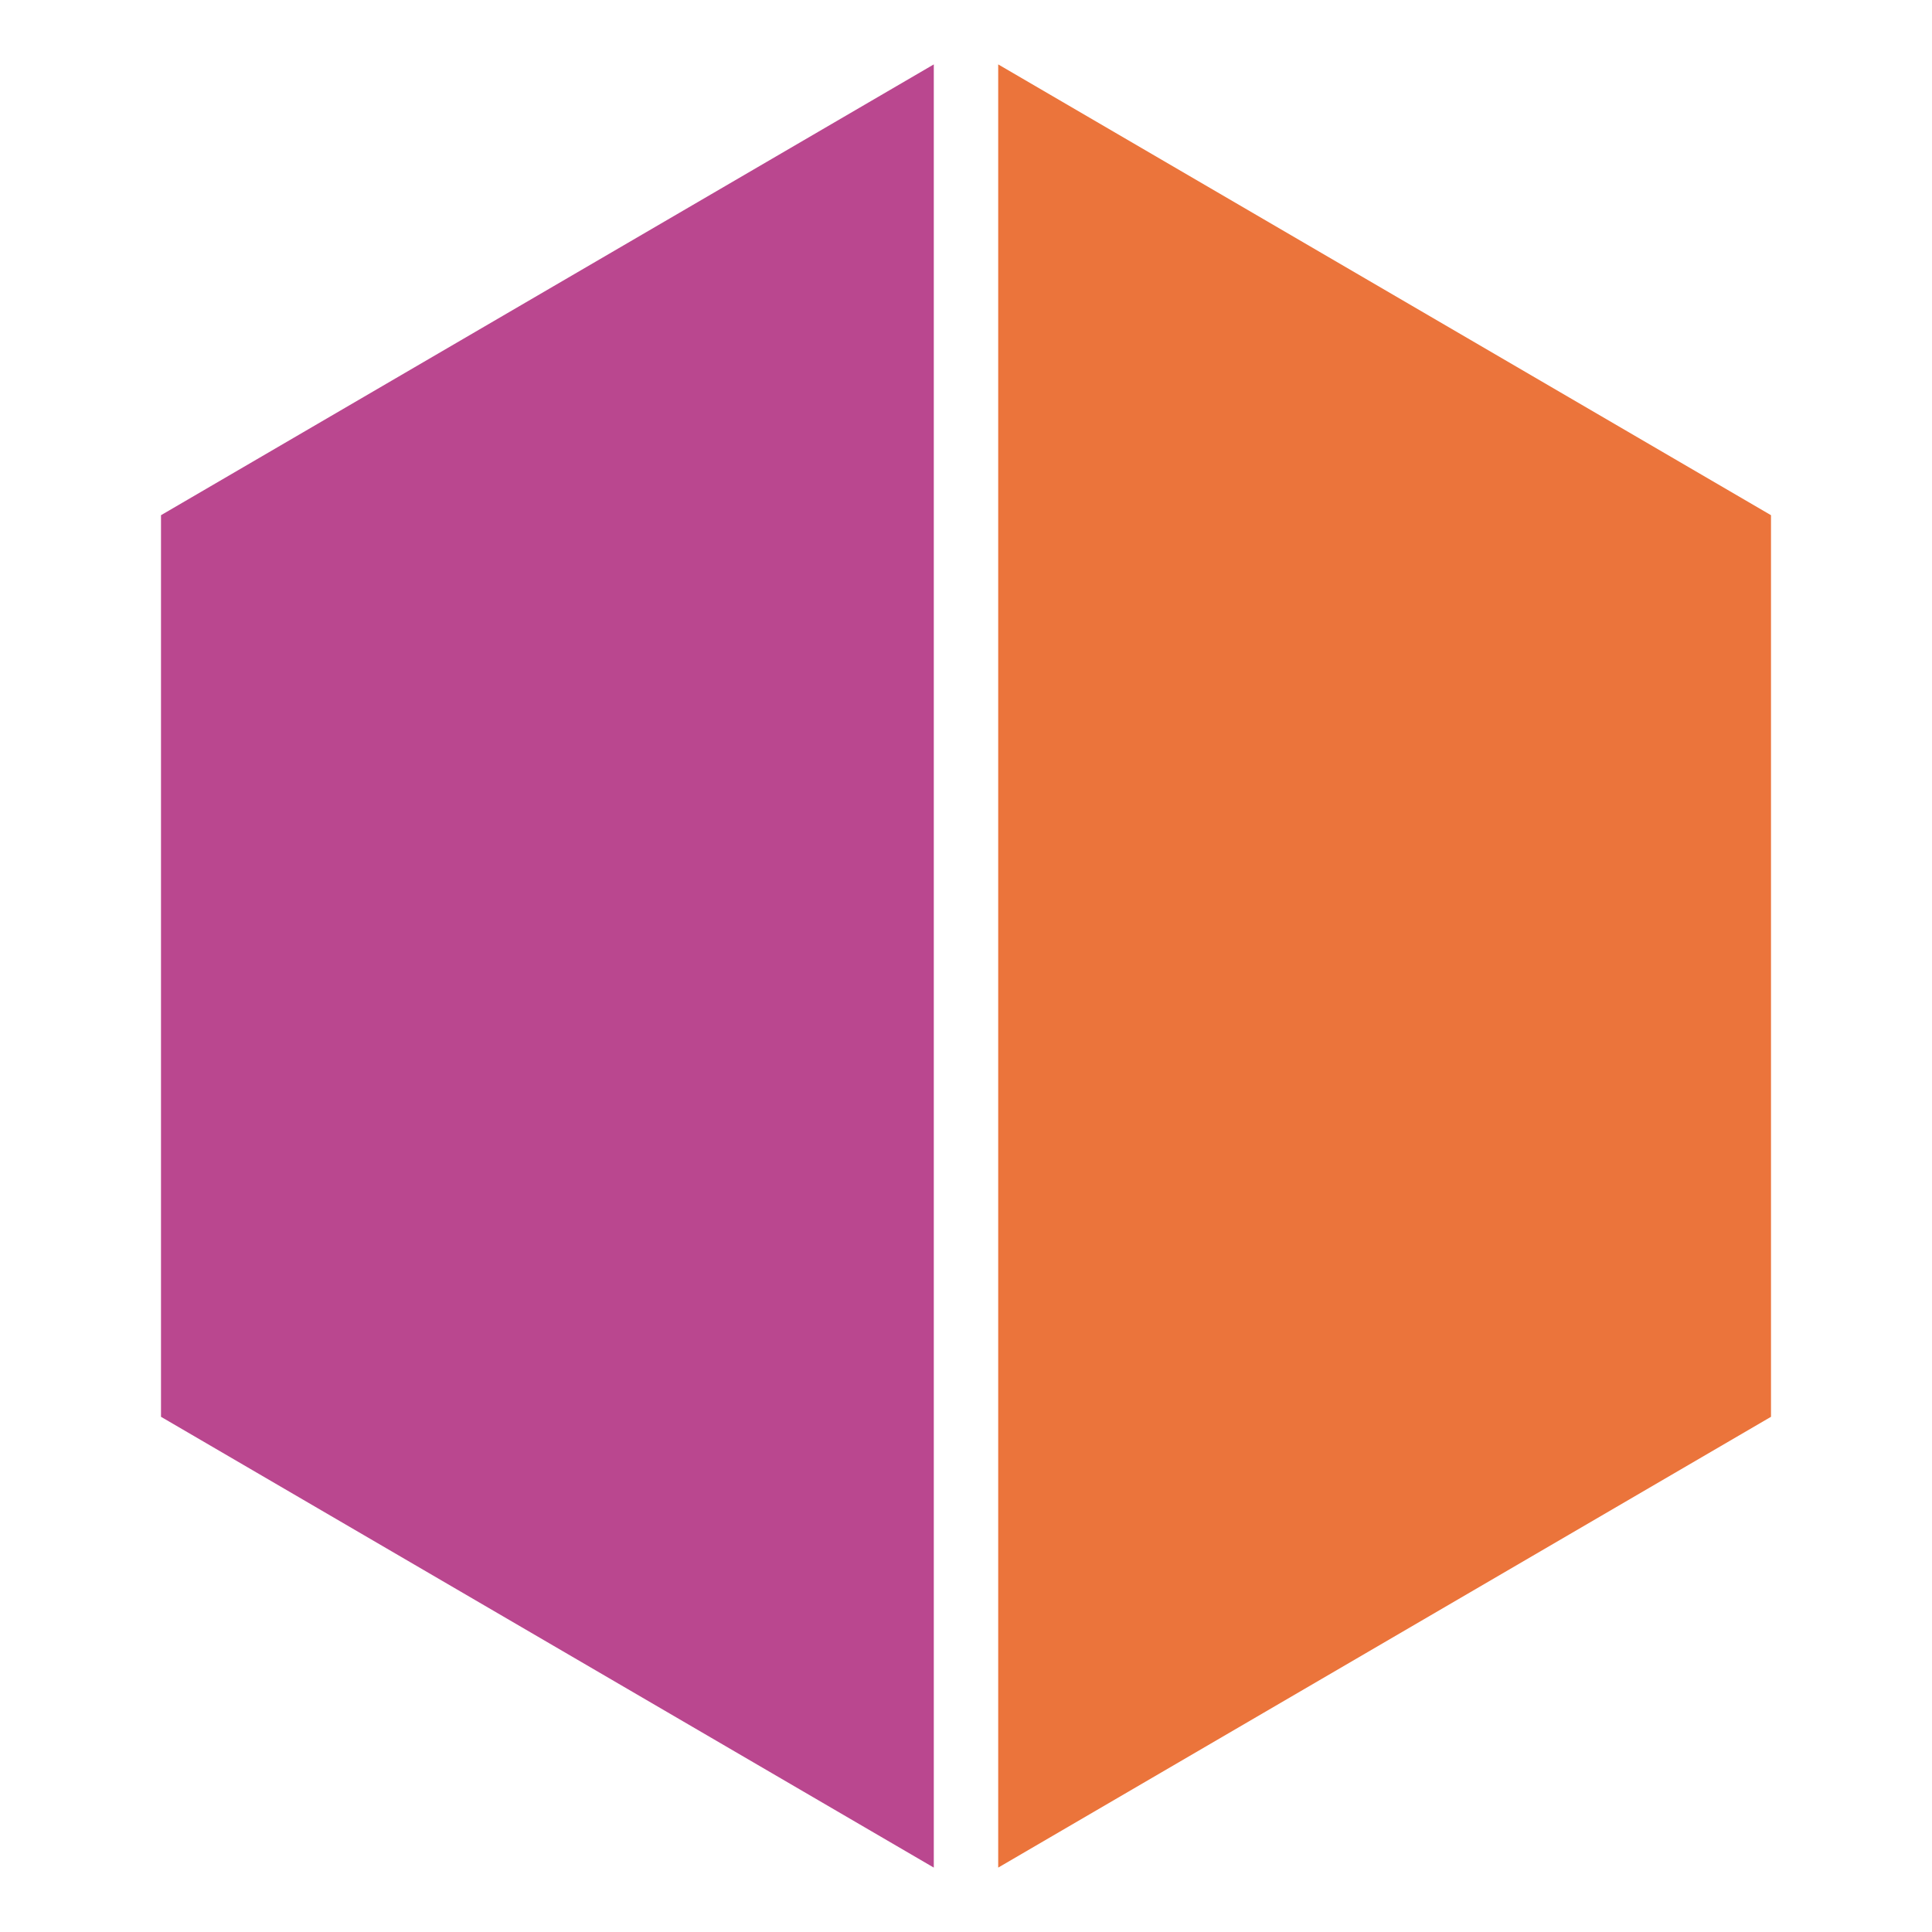
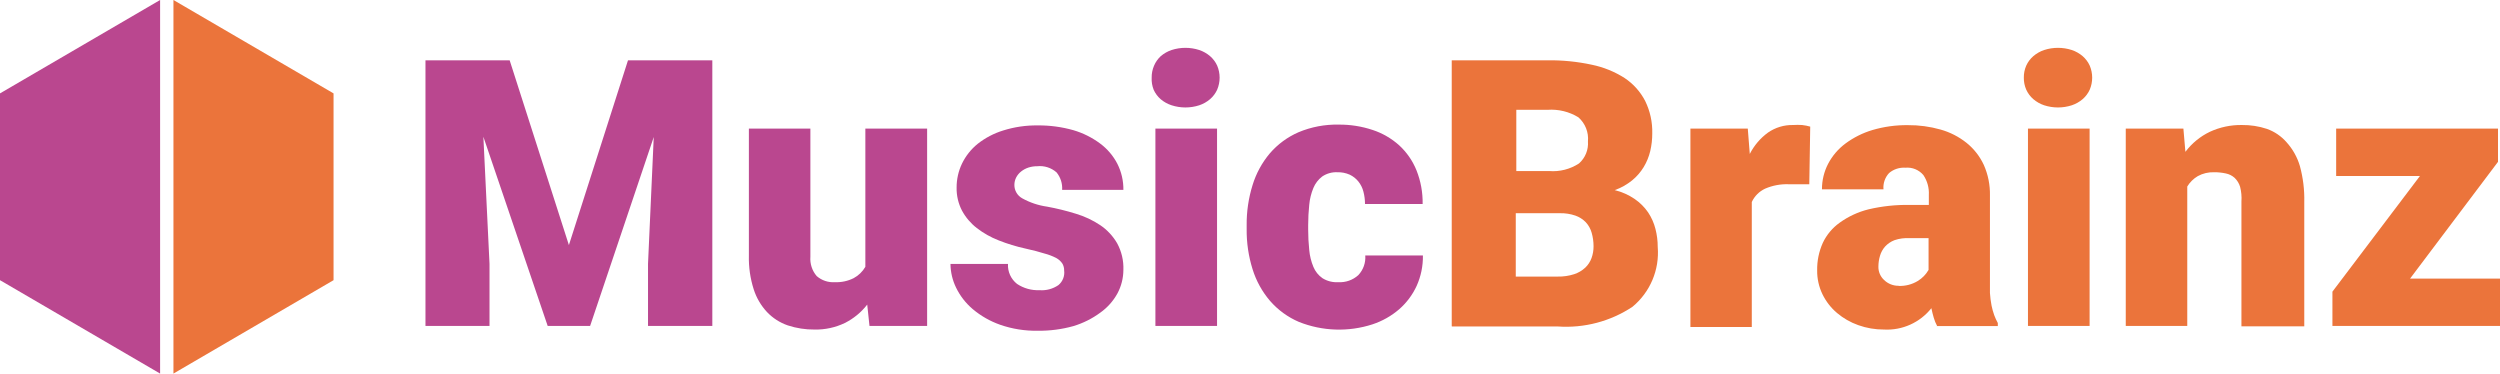
- <svg xmlns="http://www.w3.org/2000/svg" version="1.1" id="Layer_1" x="0px" y="0px" width="30" height="30" viewBox="0 0 30 30" enable-background="new 0 0 27 30" xml:space="preserve">
-   <defs id="defs8046" />
-   <g id="g8034" />
-   <g id="g8036" transform="translate(1.5,0)">
-     <g id="g8038">
-       <polygon points="13,1 1,8 1,22 13,29 " id="polygon8040" style="fill:#ba478f" />
-       <polygon points="14,1 26,8 26,22 14,29 " id="polygon8042" style="fill:#eb743b" />
-     </g>
-   </g>
+ <svg xmlns="http://www.w3.org/2000/svg" viewBox="0 0 187.38 28">
+   <defs>
+     <style>.a{fill:#ba478f;}.b{fill:#eb743b;}</style>
+   </defs>
+   <polygon class="a" points="12 0 0 7 0 21 12 28 12 0" />
+   <polygon class="b" points="13 0 25 7 25 21 13 28 13 0" />
+   <path class="a" d="M40.2,5.52l4.44,13.85L49.07,5.52h6.32V25.43H50.57V20.78L51,11.27,46.23,25.43H43.05L38.23,11.25l0.46,9.53v4.65h-4.8V5.52h6.3Z" transform="translate(-2 -1)" />
+   <path class="a" d="M67,23.83a4.9,4.9,0,0,1-1.68,1.38,5,5,0,0,1-2.27.49,6.22,6.22,0,0,1-2-.31,3.89,3.89,0,0,1-1.56-1,4.51,4.51,0,0,1-1-1.71,7.7,7.7,0,0,1-.36-2.51V10.64h4.61v9.6a2,2,0,0,0,.47,1.45,1.88,1.88,0,0,0,1.37.46,2.87,2.87,0,0,0,1.4-.3A2.24,2.24,0,0,0,66.86,21V10.64h4.63V25.43H67.17Z" transform="translate(-2 -1)" />
+   <path class="a" d="M81.76,21.27a1,1,0,0,0-.13-0.51,1.3,1.3,0,0,0-.46-0.42A4.21,4.21,0,0,0,80.28,20q-0.56-.18-1.42-0.37a12.89,12.89,0,0,1-2-.61,6.57,6.57,0,0,1-1.65-.93,4.14,4.14,0,0,1-1.11-1.31,3.59,3.59,0,0,1-.4-1.72,4.12,4.12,0,0,1,.4-1.79,4.34,4.34,0,0,1,1.18-1.49,5.88,5.88,0,0,1,1.91-1,8.2,8.2,0,0,1,2.58-.38,9.48,9.48,0,0,1,2.69.36,6.34,6.34,0,0,1,2,1,4.41,4.41,0,0,1,1.29,1.52,4.21,4.21,0,0,1,.45,1.95H81.61a1.88,1.88,0,0,0-.42-1.31,1.89,1.89,0,0,0-1.45-.46,2.08,2.08,0,0,0-.66.1,1.75,1.75,0,0,0-.54.29,1.38,1.38,0,0,0-.37.44,1.22,1.22,0,0,0-.14.57,1.14,1.14,0,0,0,.58,1,5.41,5.41,0,0,0,1.88.63,18.45,18.45,0,0,1,2.15.53,6.79,6.79,0,0,1,1.83.86,4.15,4.15,0,0,1,1.26,1.35,3.87,3.87,0,0,1,.47,2A3.76,3.76,0,0,1,85.75,23a4.31,4.31,0,0,1-1.29,1.44,6.61,6.61,0,0,1-2,1,9.52,9.52,0,0,1-2.68.35,8.14,8.14,0,0,1-2.82-.45,6.56,6.56,0,0,1-2.05-1.17,4.92,4.92,0,0,1-1.25-1.61,4.14,4.14,0,0,1-.42-1.78h4.31a1.78,1.78,0,0,0,.68,1.5,2.81,2.81,0,0,0,1.68.47,2.21,2.21,0,0,0,1.42-.38A1.22,1.22,0,0,0,81.76,21.27Z" transform="translate(-2 -1)" />
+   <path class="a" d="M88.32,6.82a2.17,2.17,0,0,1,.18-0.9A2.07,2.07,0,0,1,89,5.21a2.44,2.44,0,0,1,.81-0.46,3.37,3.37,0,0,1,2.08,0,2.44,2.44,0,0,1,.81.46,2.07,2.07,0,0,1,.53.71,2.3,2.3,0,0,1,0,1.8,2.07,2.07,0,0,1-.53.71,2.44,2.44,0,0,1-.81.46,3.37,3.37,0,0,1-2.08,0A2.44,2.44,0,0,1,89,8.44a2.07,2.07,0,0,1-.53-0.71A2.17,2.17,0,0,1,88.32,6.82Zm4.89,18.61H88.6V10.64h4.62V25.43Z" transform="translate(-2 -1)" />
+   <path class="a" d="M102.31,22.15a2.05,2.05,0,0,0,1.5-.53,1.93,1.93,0,0,0,.52-1.47h4.32a5.35,5.35,0,0,1-.47,2.28,5.22,5.22,0,0,1-1.31,1.75,5.88,5.88,0,0,1-2,1.13,8.13,8.13,0,0,1-5.51-.18,6,6,0,0,1-2.17-1.58,6.7,6.7,0,0,1-1.31-2.38,9.74,9.74,0,0,1-.44-3V17.88a9.81,9.81,0,0,1,.44-3,6.75,6.75,0,0,1,1.3-2.39,6,6,0,0,1,2.15-1.58,7.37,7.37,0,0,1,3-.57,7.81,7.81,0,0,1,2.55.4,5.57,5.57,0,0,1,2,1.16,5.18,5.18,0,0,1,1.29,1.87,6.53,6.53,0,0,1,.46,2.52h-4.32a3.62,3.62,0,0,0-.12-0.93,2,2,0,0,0-.38-0.76,1.83,1.83,0,0,0-.65-0.51,2.14,2.14,0,0,0-.92-0.18,1.87,1.87,0,0,0-1.14.32,2.07,2.07,0,0,0-.66.86,4.3,4.3,0,0,0-.31,1.26,14.81,14.81,0,0,0-.08,1.52V18.2a14.89,14.89,0,0,0,.08,1.54,4.3,4.3,0,0,0,.31,1.26,1.93,1.93,0,0,0,.68.85A2,2,0,0,0,102.31,22.15Z" transform="translate(-2 -1)" />
+   <path class="b" d="M110.81,25.43V5.52H118a14.77,14.77,0,0,1,3.3.33,7.29,7.29,0,0,1,2.47,1,4.6,4.6,0,0,1,1.54,1.72,5.22,5.22,0,0,1,.53,2.43,5.69,5.69,0,0,1-.15,1.32,4.21,4.21,0,0,1-.49,1.2,3.92,3.92,0,0,1-.87,1,4.45,4.45,0,0,1-1.3.73,4.56,4.56,0,0,1,1.5.67,3.89,3.89,0,0,1,1,1,4,4,0,0,1,.55,1.24,5.36,5.36,0,0,1,.17,1.35A5.26,5.26,0,0,1,124.35,24a9,9,0,0,1-5.59,1.47h-7.94Zm4.8-11.61h2.5a3.56,3.56,0,0,0,2.24-.57,2,2,0,0,0,.67-1.65,2.14,2.14,0,0,0-.72-1.81A3.89,3.89,0,0,0,118,9.23h-2.35v4.59Zm0,3.14v4.77h3.14a3.8,3.8,0,0,0,1.24-.18,2.25,2.25,0,0,0,.83-0.49,1.88,1.88,0,0,0,.47-0.72,2.55,2.55,0,0,0,.15-0.89,3.69,3.69,0,0,0-.14-1,1.92,1.92,0,0,0-.44-0.79,2,2,0,0,0-.78-0.5,3.36,3.36,0,0,0-1.16-.18h-3.32Z" transform="translate(-2 -1)" />
+   <path class="b" d="M137.61,14.81l-0.33,0-0.41,0-0.42,0h-0.36a4.09,4.09,0,0,0-1.79.33,2.06,2.06,0,0,0-1,1v9.37H128.7V10.64H133l0.15,1.9a4.51,4.51,0,0,1,1.36-1.6,3.18,3.18,0,0,1,1.88-.57,5.57,5.57,0,0,1,.68,0,3.68,3.68,0,0,1,.61.12Z" transform="translate(-2 -1)" />
+   <path class="b" d="M147.19,25.43a3.19,3.19,0,0,1-.25-0.61q-0.1-.34-0.18-0.72a4.24,4.24,0,0,1-3.55,1.6,5.66,5.66,0,0,1-1.93-.33,5.11,5.11,0,0,1-1.59-.91,4.31,4.31,0,0,1-1.09-1.4,4,4,0,0,1-.4-1.8,4.83,4.83,0,0,1,.42-2.05,3.89,3.89,0,0,1,1.27-1.52,6.3,6.3,0,0,1,2.16-1,12.56,12.56,0,0,1,3.1-.33h1.42V15.61a2.43,2.43,0,0,0-.41-1.49,1.58,1.58,0,0,0-1.35-.55,1.71,1.71,0,0,0-1.22.4,1.59,1.59,0,0,0-.42,1.22h-4.61a4.11,4.11,0,0,1,.46-1.91,4.49,4.49,0,0,1,1.31-1.53,6.54,6.54,0,0,1,2-1,9,9,0,0,1,2.67-.37,8.76,8.76,0,0,1,2.45.33,5.5,5.5,0,0,1,1.95,1,4.61,4.61,0,0,1,1.29,1.65,5.38,5.38,0,0,1,.46,2.3V21.7q0,0.73,0,1.26a7.71,7.71,0,0,0,.12.94,5,5,0,0,0,.2.72,4.26,4.26,0,0,0,.27.59v0.23h-4.61Zm-2.88-3a2.57,2.57,0,0,0,1.43-.37,2.32,2.32,0,0,0,.81-0.83V18.85H145.1A2.94,2.94,0,0,0,144,19a1.85,1.85,0,0,0-.71.48,1.8,1.8,0,0,0-.38.69,2.84,2.84,0,0,0-.12.81,1.32,1.32,0,0,0,.42,1A1.53,1.53,0,0,0,144.31,22.42Z" transform="translate(-2 -1)" />
+   <path class="b" d="M153.69,6.82a2.17,2.17,0,0,1,.18-0.9,2.07,2.07,0,0,1,.53-0.71,2.44,2.44,0,0,1,.81-0.46,3.37,3.37,0,0,1,2.08,0,2.44,2.44,0,0,1,.81.46,2.07,2.07,0,0,1,.53.71,2.3,2.3,0,0,1,0,1.8,2.07,2.07,0,0,1-.53.71,2.44,2.44,0,0,1-.81.46,3.37,3.37,0,0,1-2.08,0,2.44,2.44,0,0,1-.81-0.46,2.07,2.07,0,0,1-.53-0.71A2.17,2.17,0,0,1,153.69,6.82Zm4.89,18.61H154V10.64h4.62V25.43Z" transform="translate(-2 -1)" />
+   <path class="b" d="M165.65,10.64l0.15,1.74a5,5,0,0,1,1.83-1.5,5.5,5.5,0,0,1,2.4-.51,5.74,5.74,0,0,1,1.88.29,3.5,3.5,0,0,1,1.47,1,4.59,4.59,0,0,1,1,1.78,9.43,9.43,0,0,1,.33,2.71v9.31H170V16.11A3.48,3.48,0,0,0,169.9,15a1.58,1.58,0,0,0-.41-0.67,1.41,1.41,0,0,0-.66-0.33,4,4,0,0,0-.88-0.09,2.37,2.37,0,0,0-1.22.29,2.26,2.26,0,0,0-.79.78V25.43h-4.61V10.64h4.32Z" transform="translate(-2 -1)" />
+   <path class="b" d="M182.64,21.88h6.74v3.55H176.82V22.86l6.56-8.67h-6.28V10.64h12.13v2.49Z" transform="translate(-2 -1)" />
</svg>
